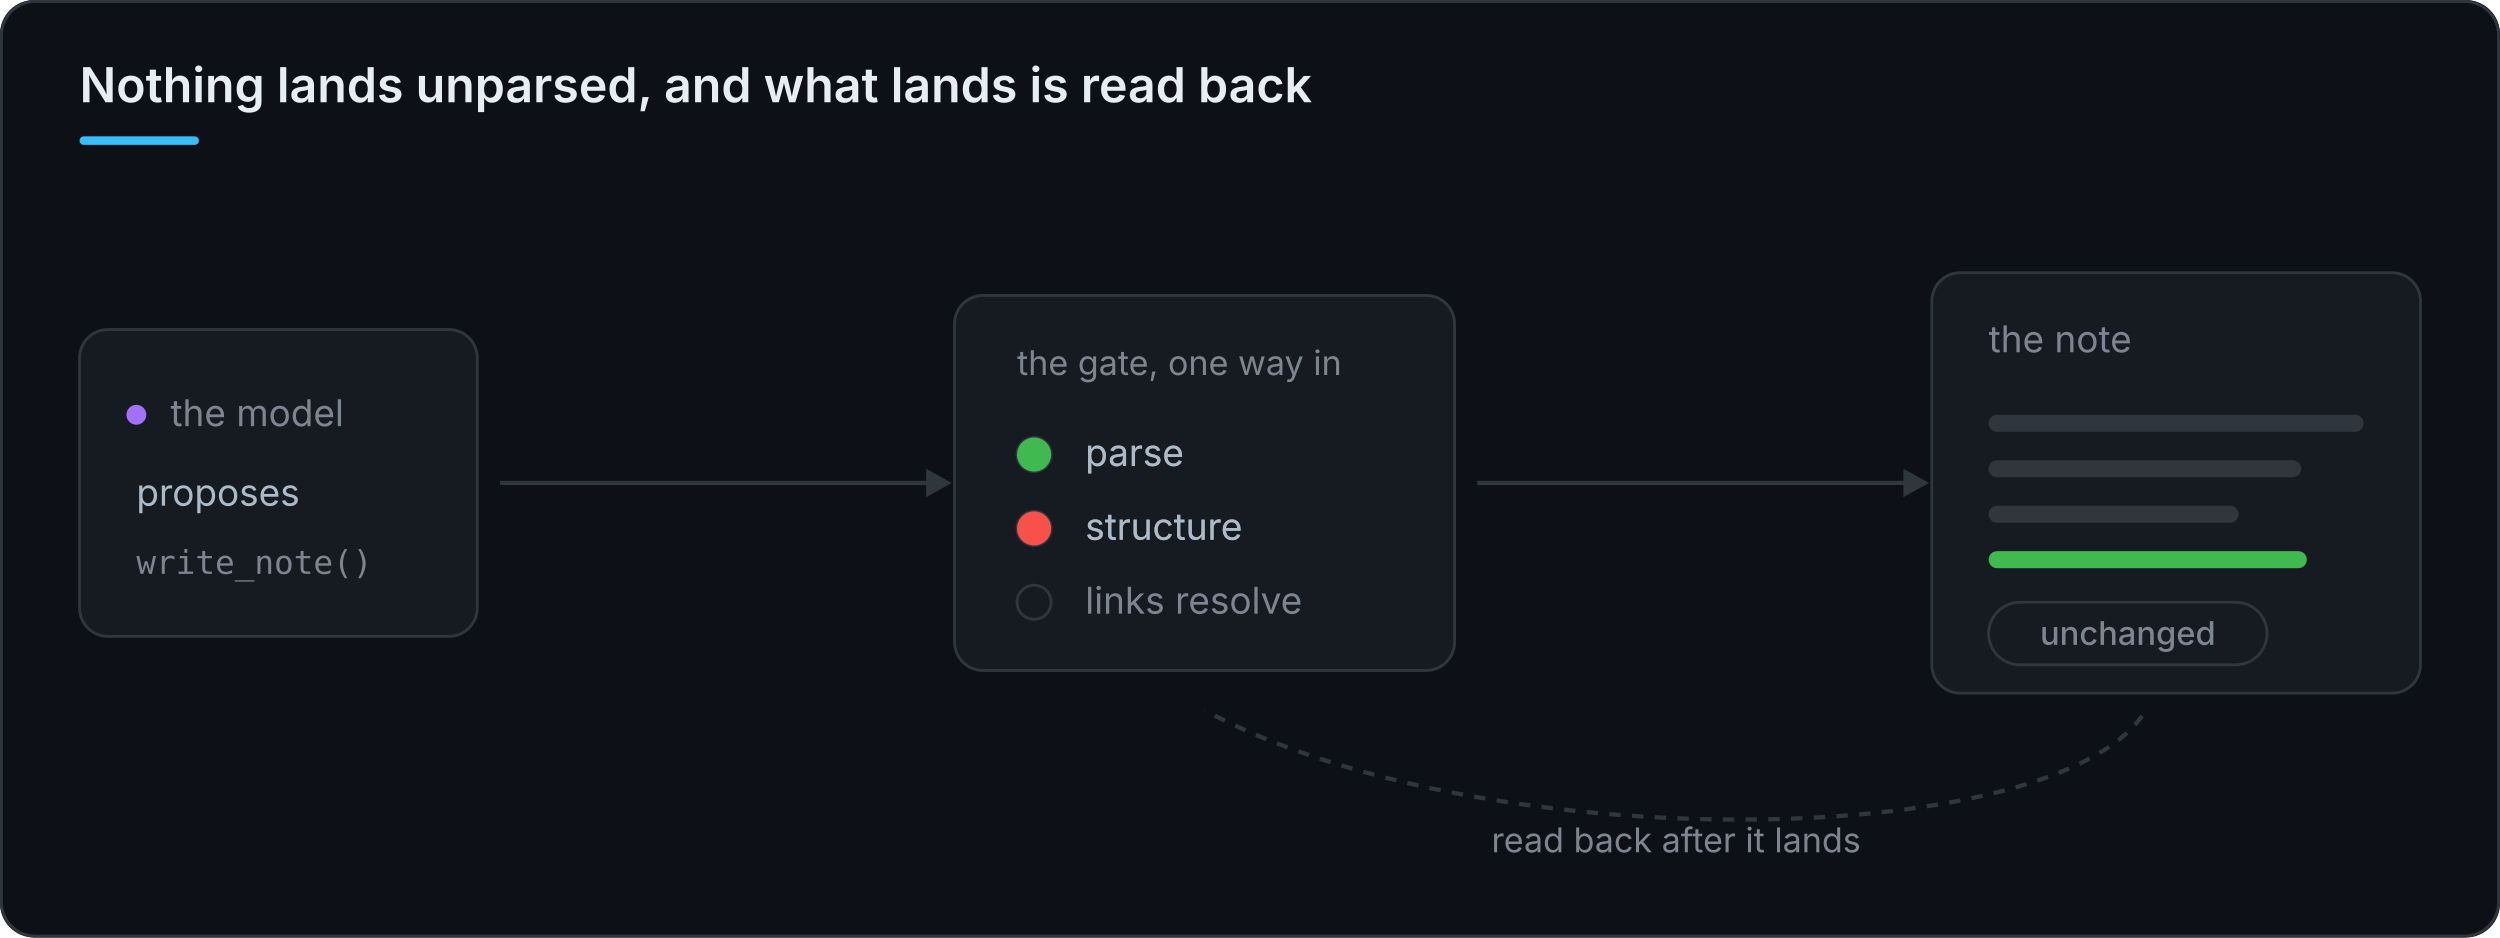
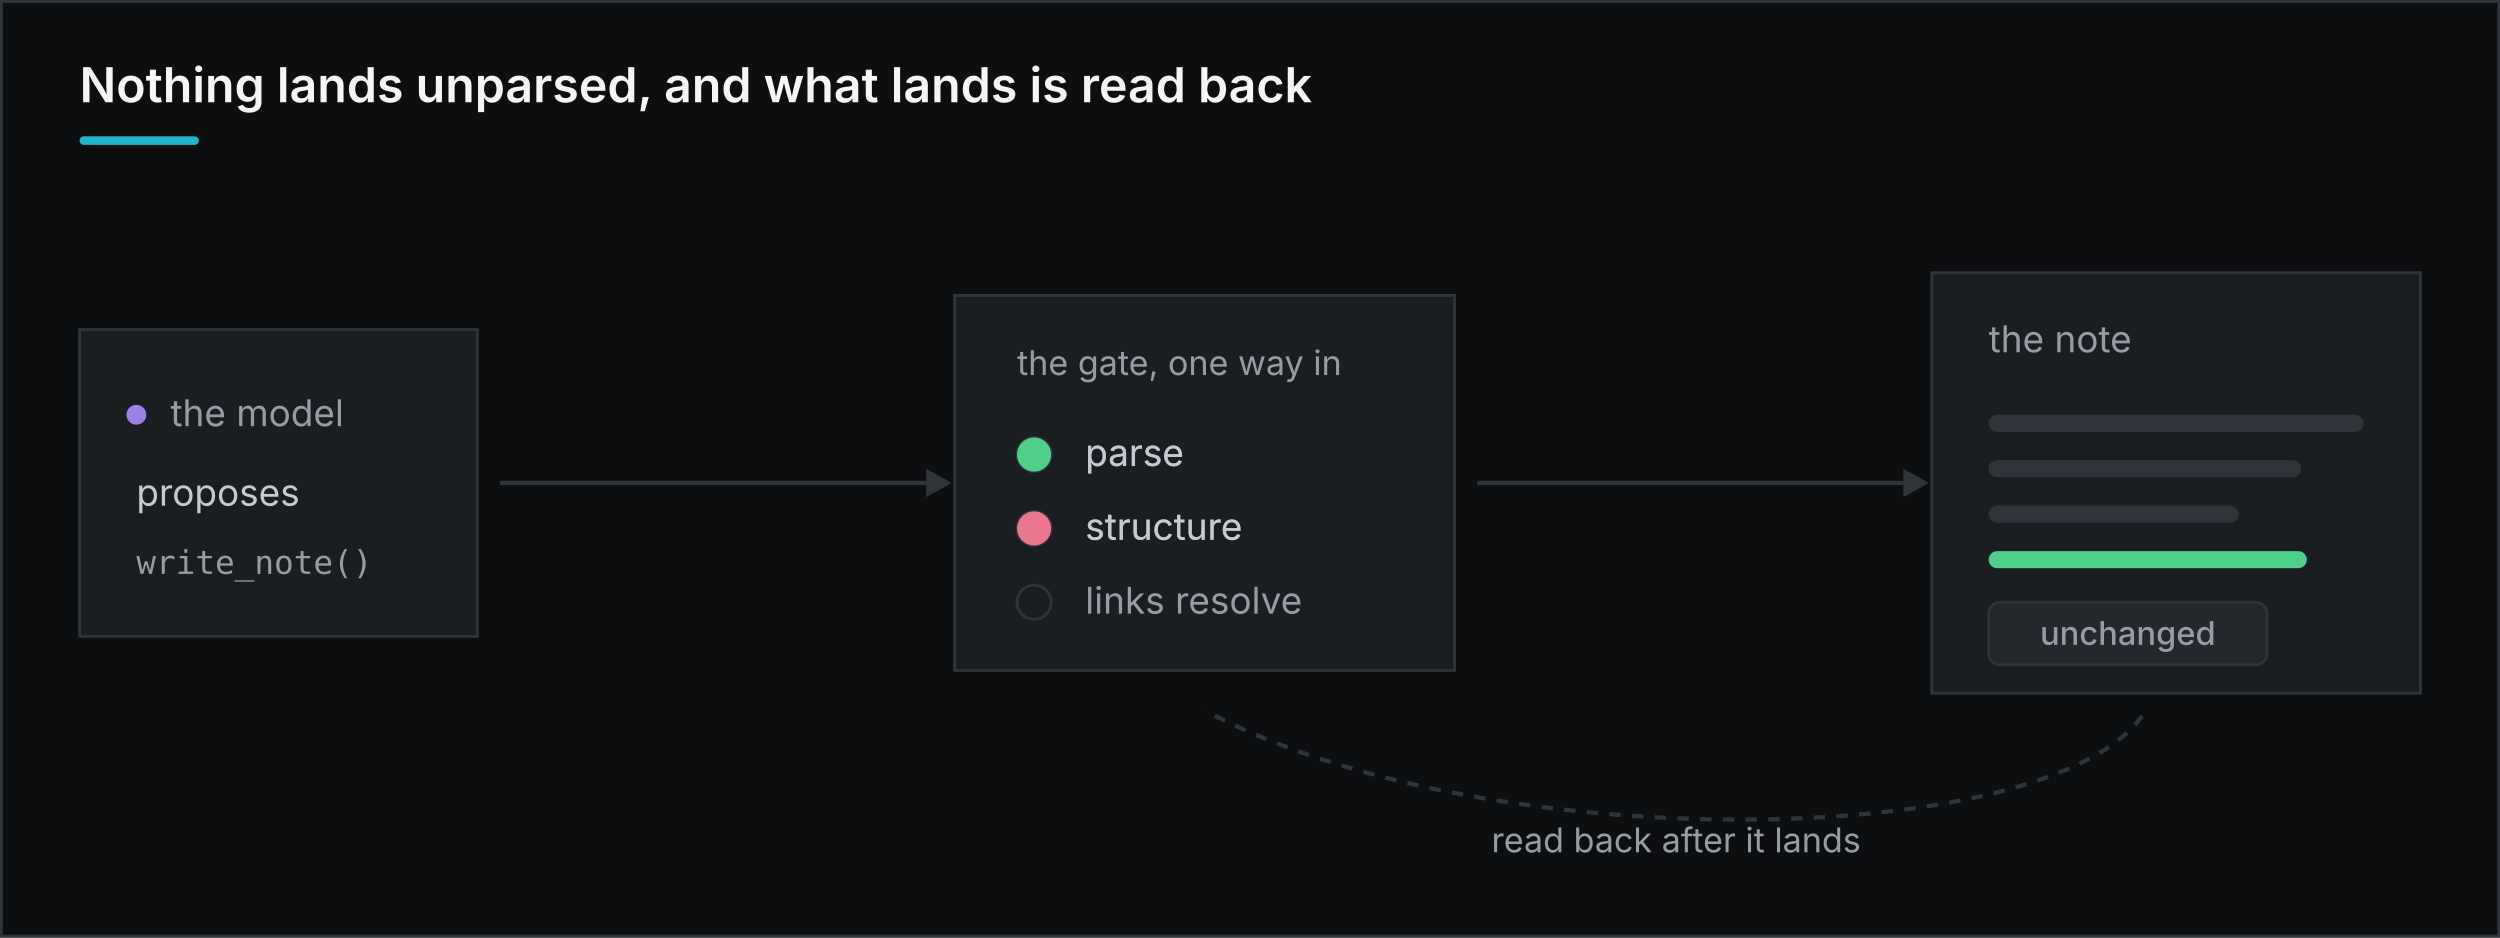
- <svg xmlns="http://www.w3.org/2000/svg" viewBox="0 0 880 330" width="880" height="330" role="img" aria-label="An edit proposed by the model is checked by the gate, lands in the note and is read back. A second edit fails the structural check and is sent back, leaving the note untouched." font-family="Inter, system-ui, -apple-system, 'Segoe UI', sans-serif">
-   <rect width="880" height="330" rx="12" fill="#0d1117" />
-   <rect x="0.5" y="0.5" width="879" height="329" rx="12" fill="none" stroke="#30363d" />
-   <text x="28" y="36" font-size="17" fill="#e6edf3" font-family="Inter, system-ui, -apple-system, 'Segoe UI', sans-serif" font-weight="600" text-anchor="start">Nothing lands unparsed, and what lands is read back</text>
-   <rect x="28" y="48" width="42" height="3" rx="1.5" fill="#38bdf8" />
-   <rect x="28" y="116" width="140" height="108" rx="10" fill="#161b22" stroke="#30363d" stroke-width="1" />
-   <circle cx="48" cy="146" r="3.5" fill="#a371f7" />
-   <text x="60" y="150" font-size="13" fill="#7d8590" font-family="Inter, system-ui, -apple-system, 'Segoe UI', sans-serif" font-weight="400" text-anchor="start">the model</text>
-   <text x="48" y="178" font-size="13" fill="#adbac7" font-family="Inter, system-ui, -apple-system, 'Segoe UI', sans-serif" font-weight="400" text-anchor="start">proposes</text>
-   <text x="48" y="202" font-size="11.5" fill="#7d8590" font-family="ui-monospace, SFMono-Regular, Menlo, monospace" font-weight="400" text-anchor="start">write_note()</text>
-   <rect x="336" y="104" width="176" height="132" rx="10" fill="#161b22" stroke="#30363d" stroke-width="1" />
-   <text x="358" y="132" font-size="12" fill="#7d8590" font-family="Inter, system-ui, -apple-system, 'Segoe UI', sans-serif" font-weight="400" text-anchor="start">the gate, one way in</text>
-   <circle cx="364" cy="160" r="6" fill="none" stroke="#30363d" />
-   <text x="382" y="164" font-size="13" fill="#7d8590" font-family="Inter, system-ui, -apple-system, 'Segoe UI', sans-serif" font-weight="400" text-anchor="start">parse</text>
-   <circle cx="364" cy="186" r="6" fill="none" stroke="#30363d" />
-   <text x="382" y="190" font-size="13" fill="#7d8590" font-family="Inter, system-ui, -apple-system, 'Segoe UI', sans-serif" font-weight="400" text-anchor="start">structure</text>
-   <circle cx="364" cy="212" r="6" fill="none" stroke="#30363d" />
-   <text x="382" y="216" font-size="13" fill="#7d8590" font-family="Inter, system-ui, -apple-system, 'Segoe UI', sans-serif" font-weight="400" text-anchor="start">links resolve</text>
-   <rect x="680" y="96" width="172" height="148" rx="10" fill="#161b22" stroke="#30363d" stroke-width="1" />
-   <text x="700" y="124" font-size="13" fill="#7d8590" font-family="Inter, system-ui, -apple-system, 'Segoe UI', sans-serif" font-weight="400" text-anchor="start">the note</text>
-   <rect x="700" y="146" width="132" height="6" rx="3" fill="#30363d" />
-   <rect x="700" y="162" width="110" height="6" rx="3" fill="#30363d" />
-   <rect x="700" y="178" width="88" height="6" rx="3" fill="#30363d" />
-   <path d="M176 170 L327 170" stroke="#30363d" stroke-width="1.5" fill="none" />
-   <path d="M326 165 L335 170 L326 175 Z" fill="#30363d" />
-   <path d="M520 170 L671 170" stroke="#30363d" stroke-width="1.5" fill="none" />
-   <path d="M670 165 L679 170 L670 175 Z" fill="#30363d" />
-   <path d="M754 252 C 720 300, 520 302, 424 250" stroke="#30363d" stroke-width="1.5" fill="none" stroke-dasharray="4 4" />
-   <text x="590" y="300" font-size="12" fill="#7d8590" font-family="Inter, system-ui, -apple-system, 'Segoe UI', sans-serif" font-weight="400" text-anchor="middle">read back after it lands</text>
+ <svg xmlns="http://www.w3.org/2000/svg" viewBox="0 0 880 330" width="880" height="330" role="img" aria-label="An edit proposed by the model is checked by the gate, lands in the note and is read back. A second edit fails the structural check and is sent back, leaving the note untouched." font-family="Archivo, Inter, system-ui, -apple-system, 'Segoe UI', sans-serif">
+   <rect width="880" height="330" fill="#0D0E0F" />
+   <rect x="0.5" y="0.5" width="879" height="329" fill="none" stroke="#2F343A" />
+   <text x="28" y="36" font-size="17" fill="#F4F5F7" font-family="Archivo, Inter, system-ui, -apple-system, 'Segoe UI', sans-serif" font-weight="600" text-anchor="start">Nothing lands unparsed, and what lands is read back</text>
+   <rect x="28" y="48" width="42" height="3" rx="1.5" fill="#22B4CC" />
+   <rect x="28" y="116" width="140" height="108" rx="0" fill="#1B1E21" stroke="#2F343A" stroke-width="1" />
+   <circle cx="48" cy="146" r="3.5" fill="#9C80E5" />
+   <text x="60" y="150" font-size="13" fill="#969CA6" font-family="Archivo, Inter, system-ui, -apple-system, 'Segoe UI', sans-serif" font-weight="400" text-anchor="start">the model</text>
+   <text x="48" y="178" font-size="13" fill="#C5CAD2" font-family="Archivo, Inter, system-ui, -apple-system, 'Segoe UI', sans-serif" font-weight="400" text-anchor="start">proposes</text>
+   <text x="48" y="202" font-size="11.5" fill="#969CA6" font-family="'Martian Mono', ui-monospace, SFMono-Regular, Menlo, monospace" font-weight="400" text-anchor="start">write_note()</text>
+   <rect x="336" y="104" width="176" height="132" rx="0" fill="#1B1E21" stroke="#2F343A" stroke-width="1" />
+   <text x="358" y="132" font-size="12" fill="#969CA6" font-family="Archivo, Inter, system-ui, -apple-system, 'Segoe UI', sans-serif" font-weight="400" text-anchor="start">the gate, one way in</text>
+   <circle cx="364" cy="160" r="6" fill="none" stroke="#2F343A" />
+   <text x="382" y="164" font-size="13" fill="#969CA6" font-family="Archivo, Inter, system-ui, -apple-system, 'Segoe UI', sans-serif" font-weight="400" text-anchor="start">parse</text>
+   <circle cx="364" cy="186" r="6" fill="none" stroke="#2F343A" />
+   <text x="382" y="190" font-size="13" fill="#969CA6" font-family="Archivo, Inter, system-ui, -apple-system, 'Segoe UI', sans-serif" font-weight="400" text-anchor="start">structure</text>
+   <circle cx="364" cy="212" r="6" fill="none" stroke="#2F343A" />
+   <text x="382" y="216" font-size="13" fill="#969CA6" font-family="Archivo, Inter, system-ui, -apple-system, 'Segoe UI', sans-serif" font-weight="400" text-anchor="start">links resolve</text>
+   <rect x="680" y="96" width="172" height="148" rx="0" fill="#1B1E21" stroke="#2F343A" stroke-width="1" />
+   <text x="700" y="124" font-size="13" fill="#969CA6" font-family="Archivo, Inter, system-ui, -apple-system, 'Segoe UI', sans-serif" font-weight="400" text-anchor="start">the note</text>
+   <rect x="700" y="146" width="132" height="6" rx="3" fill="#2F343A" />
+   <rect x="700" y="162" width="110" height="6" rx="3" fill="#2F343A" />
+   <rect x="700" y="178" width="88" height="6" rx="3" fill="#2F343A" />
+   <path d="M176 170 L327 170" stroke="#2F343A" stroke-width="1.5" fill="none" />
+   <path d="M326 165 L335 170 L326 175 Z" fill="#2F343A" />
+   <path d="M520 170 L671 170" stroke="#2F343A" stroke-width="1.5" fill="none" />
+   <path d="M670 165 L679 170 L670 175 Z" fill="#2F343A" />
+   <path d="M754 252 C 720 300, 520 302, 424 250" stroke="#2F343A" stroke-width="1.5" fill="none" stroke-dasharray="4 4" />
+   <text x="590" y="300" font-size="12" fill="#969CA6" font-family="Archivo, Inter, system-ui, -apple-system, 'Segoe UI', sans-serif" font-weight="400" text-anchor="middle">read back after it lands</text>
  <g opacity="0">
    <animate attributeName="opacity" values="0;0;1;1;0;0;1;1;0;0" keyTimes="0;0.046;0.069;0.115;0.131;0.223;0.238;0.262;0.277;1" dur="13.0s" repeatCount="indefinite" />
    <g>
      <animateMotion path="M212 170 L290 170 L560 170 L640 170" calcMode="linear" rotate="0" keyPoints="0;0;0.182;0.182;0.813;1;1" keyTimes="0;0.046;0.115;0.223;0.235;0.269;1" dur="13.0s" repeatCount="indefinite" />
-       <rect x="-38.0" y="-13.0" width="76" height="26" rx="8" fill="#1d2433" stroke="#a371f7" stroke-width="1.2" />
-       <text x="0" y="4.5" font-size="11.5" fill="#d7c6ff" font-family="ui-monospace, SFMono-Regular, Menlo, monospace" font-weight="500" text-anchor="middle">+ 2 lines</text>
+       <rect x="-38.0" y="-13.0" width="76" height="26" rx="4" fill="#24272B" stroke="#9C80E5" stroke-width="1.2" />
+       <text x="0" y="4.5" font-size="11.5" fill="#F4F5F7" font-family="'Martian Mono', ui-monospace, SFMono-Regular, Menlo, monospace" font-weight="500" text-anchor="middle">+ 2 lines</text>
    </g>
  </g>
-   <rect x="336" y="104" width="176" height="132" rx="10" fill="none" stroke="#38bdf8" opacity="0">
+   <rect x="336" y="104" width="176" height="132" fill="none" stroke="#22B4CC" opacity="0">
    <animate attributeName="opacity" values="0;0;1;1;0;0" keyTimes="0;0.108;0.131;0.146;0.169;1" dur="13.0s" repeatCount="indefinite" />
  </rect>
-   <rect x="336" y="104" width="176" height="132" rx="10" fill="none" stroke="#38bdf8" opacity="0">
+   <rect x="336" y="104" width="176" height="132" fill="none" stroke="#22B4CC" opacity="0">
    <animate attributeName="opacity" values="0;0;1;1;0;0" keyTimes="0;0.6;0.623;0.638;0.661;1" dur="13.0s" repeatCount="indefinite" />
  </rect>
  <g opacity="0">
    <animate attributeName="opacity" values="0;0;1;1;0;0" keyTimes="0;0.139;0.162;0.477;0.5;1" dur="13.0s" repeatCount="indefinite" />
-     <circle cx="364" cy="160" r="6" fill="#3fb950" />
-     <text x="382" y="164" font-size="13" fill="#adbac7" font-family="Inter, system-ui, -apple-system, 'Segoe UI', sans-serif" font-weight="400" text-anchor="start">parse</text>
+     <circle cx="364" cy="160" r="6" fill="#4FD08A" />
+     <text x="382" y="164" font-size="13" fill="#C5CAD2" font-family="Archivo, Inter, system-ui, -apple-system, 'Segoe UI', sans-serif" font-weight="400" text-anchor="start">parse</text>
  </g>
  <g opacity="0">
    <animate attributeName="opacity" values="0;0;1;1;0;0" keyTimes="0;0.169;0.192;0.477;0.5;1" dur="13.0s" repeatCount="indefinite" />
-     <circle cx="364" cy="186" r="6" fill="#3fb950" />
-     <text x="382" y="190" font-size="13" fill="#adbac7" font-family="Inter, system-ui, -apple-system, 'Segoe UI', sans-serif" font-weight="400" text-anchor="start">structure</text>
+     <circle cx="364" cy="186" r="6" fill="#4FD08A" />
+     <text x="382" y="190" font-size="13" fill="#C5CAD2" font-family="Archivo, Inter, system-ui, -apple-system, 'Segoe UI', sans-serif" font-weight="400" text-anchor="start">structure</text>
  </g>
  <g opacity="0">
    <animate attributeName="opacity" values="0;0;1;1;0;0" keyTimes="0;0.2;0.223;0.477;0.5;1" dur="13.0s" repeatCount="indefinite" />
-     <circle cx="364" cy="212" r="6" fill="#3fb950" />
-     <text x="382" y="216" font-size="13" fill="#adbac7" font-family="Inter, system-ui, -apple-system, 'Segoe UI', sans-serif" font-weight="400" text-anchor="start">links resolve</text>
+     <circle cx="364" cy="212" r="6" fill="#4FD08A" />
+     <text x="382" y="216" font-size="13" fill="#C5CAD2" font-family="Archivo, Inter, system-ui, -apple-system, 'Segoe UI', sans-serif" font-weight="400" text-anchor="start">links resolve</text>
  </g>
  <g>
    <animate attributeName="opacity" values="1;1;0;0;1;1" keyTimes="0;0.046;0.069;0.269;0.292;1" dur="13.0s" repeatCount="indefinite" />
-     <rect x="700" y="194" width="112" height="6" rx="3" fill="#3fb950" />
+     <rect x="700" y="194" width="112" height="6" rx="3" fill="#4FD08A" />
  </g>
-   <circle r="4.5" fill="#38bdf8" opacity="0">
+   <circle r="4.5" fill="#22B4CC" opacity="0">
    <animate attributeName="opacity" values="0;0;1;1;0;0" keyTimes="0;0.323;0.346;0.423;0.446;1" dur="13.0s" repeatCount="indefinite" />
    <animateMotion path="M754 252 C 720 300, 520 302, 424 250" calcMode="linear" rotate="0" keyPoints="0;0;1;1" keyTimes="0;0.331;0.415;1" dur="13.0s" repeatCount="indefinite" />
  </circle>
  <g opacity="0">
    <animate attributeName="opacity" values="0;0;1;1;0;0" keyTimes="0;0.392;0.415;0.492;0.515;1" dur="13.0s" repeatCount="indefinite" />
-     <rect x="700" y="212" width="86" height="22" rx="11" fill="#0f2a17" stroke="#3fb950" />
-     <text x="743" y="227" font-size="11.5" fill="#3fb950" font-family="Inter, system-ui, -apple-system, 'Segoe UI', sans-serif" font-weight="500" text-anchor="middle">verified</text>
+     <rect x="700" y="212" width="86" height="22" rx="4" fill="#24272B" stroke="#4FD08A" />
+     <text x="743" y="227" font-size="11.5" fill="#4FD08A" font-family="Archivo, Inter, system-ui, -apple-system, 'Segoe UI', sans-serif" font-weight="500" text-anchor="middle">verified</text>
  </g>
  <g opacity="0">
    <animate attributeName="opacity" values="0;0;1;1;0;0" keyTimes="0;0.538;0.561;0.608;0.623;1" dur="13.0s" repeatCount="indefinite" />
    <g>
      <animateMotion path="M212 170 L290 170 L560 170 L640 170" calcMode="linear" rotate="0" keyPoints="0;0;0.182;0.182" keyTimes="0;0.538;0.608;1" dur="13.0s" repeatCount="indefinite" />
-       <rect x="-38.0" y="-13.0" width="76" height="26" rx="8" fill="#1d2433" stroke="#a371f7" stroke-width="1.2" />
-       <text x="0" y="4.5" font-size="11.5" fill="#d7c6ff" font-family="ui-monospace, SFMono-Regular, Menlo, monospace" font-weight="500" text-anchor="middle">+ 5 lines</text>
+       <rect x="-38.0" y="-13.0" width="76" height="26" rx="4" fill="#24272B" stroke="#9C80E5" stroke-width="1.2" />
+       <text x="0" y="4.5" font-size="11.5" fill="#F4F5F7" font-family="'Martian Mono', ui-monospace, SFMono-Regular, Menlo, monospace" font-weight="500" text-anchor="middle">+ 5 lines</text>
    </g>
  </g>
  <g>
    <animate attributeName="opacity" values="1;1;0;0;1;1" keyTimes="0;0.046;0.069;0.631;0.654;1" dur="13.0s" repeatCount="indefinite" />
-     <circle cx="364" cy="160" r="6" fill="#3fb950" />
-     <text x="382" y="164" font-size="13" fill="#adbac7" font-family="Inter, system-ui, -apple-system, 'Segoe UI', sans-serif" font-weight="400" text-anchor="start">parse</text>
+     <circle cx="364" cy="160" r="6" fill="#4FD08A" />
+     <text x="382" y="164" font-size="13" fill="#C5CAD2" font-family="Archivo, Inter, system-ui, -apple-system, 'Segoe UI', sans-serif" font-weight="400" text-anchor="start">parse</text>
  </g>
  <g>
    <animate attributeName="opacity" values="1;1;0;0;1;1" keyTimes="0;0.046;0.069;0.661;0.685;1" dur="13.0s" repeatCount="indefinite" />
-     <circle cx="364" cy="186" r="6" fill="#f85149" />
-     <text x="382" y="190" font-size="13" fill="#adbac7" font-family="Inter, system-ui, -apple-system, 'Segoe UI', sans-serif" font-weight="400" text-anchor="start">structure</text>
+     <circle cx="364" cy="186" r="6" fill="#EB778E" />
+     <text x="382" y="190" font-size="13" fill="#C5CAD2" font-family="Archivo, Inter, system-ui, -apple-system, 'Segoe UI', sans-serif" font-weight="400" text-anchor="start">structure</text>
  </g>
  <g opacity="0">
    <animate attributeName="opacity" values="0;0;1;1;0;0" keyTimes="0;0.692;0.715;0.862;0.885;1" dur="13.0s" repeatCount="indefinite" />
    <g>
      <animateMotion path="M290 170 L212 170" calcMode="linear" rotate="0" keyPoints="0;0;1;1" keyTimes="0;0.7;0.761;1" dur="13.0s" repeatCount="indefinite" />
-       <rect x="-48.0" y="-13.0" width="96" height="26" rx="8" fill="#2a1417" stroke="#f85149" stroke-width="1.2" />
-       <text x="0" y="4.5" font-size="11.5" fill="#ffb4ae" font-family="Inter, system-ui, -apple-system, 'Segoe UI', sans-serif" font-weight="500" text-anchor="middle">sent back</text>
+       <rect x="-48.0" y="-13.0" width="96" height="26" rx="4" fill="#24272B" stroke="#EB778E" stroke-width="1.2" />
+       <text x="0" y="4.5" font-size="11.5" fill="#EB778E" font-family="Archivo, Inter, system-ui, -apple-system, 'Segoe UI', sans-serif" font-weight="500" text-anchor="middle">sent back</text>
    </g>
  </g>
  <g>
    <animate attributeName="opacity" values="1;1;0;0;1;1" keyTimes="0;0.046;0.069;0.661;0.685;1" dur="13.0s" repeatCount="indefinite" />
-     <rect x="700" y="212" width="98" height="22" rx="11" fill="#161b22" stroke="#30363d" />
-     <text x="749" y="227" font-size="11.5" fill="#7d8590" font-family="Inter, system-ui, -apple-system, 'Segoe UI', sans-serif" font-weight="500" text-anchor="middle">unchanged</text>
+     <rect x="700" y="212" width="98" height="22" rx="4" fill="#24272B" stroke="#2F343A" />
+     <text x="749" y="227" font-size="11.5" fill="#969CA6" font-family="Archivo, Inter, system-ui, -apple-system, 'Segoe UI', sans-serif" font-weight="500" text-anchor="middle">unchanged</text>
  </g>
</svg>
